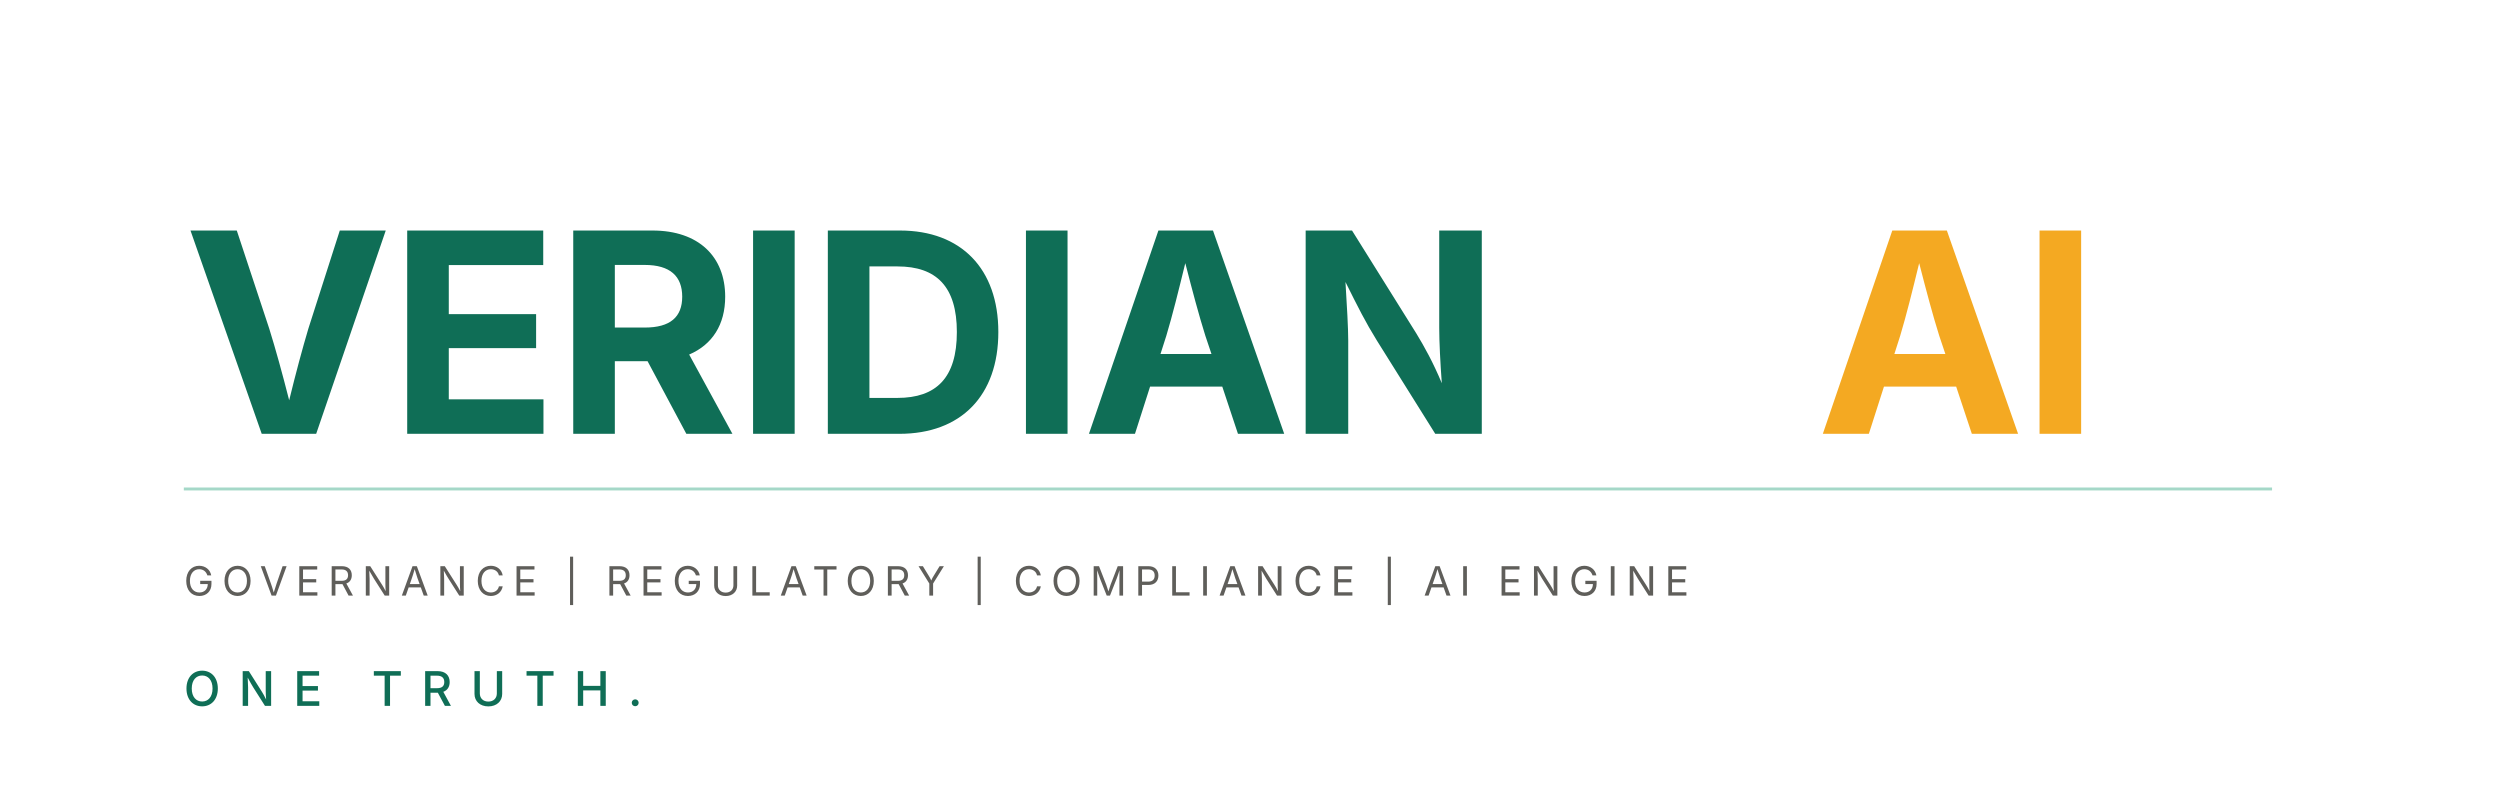
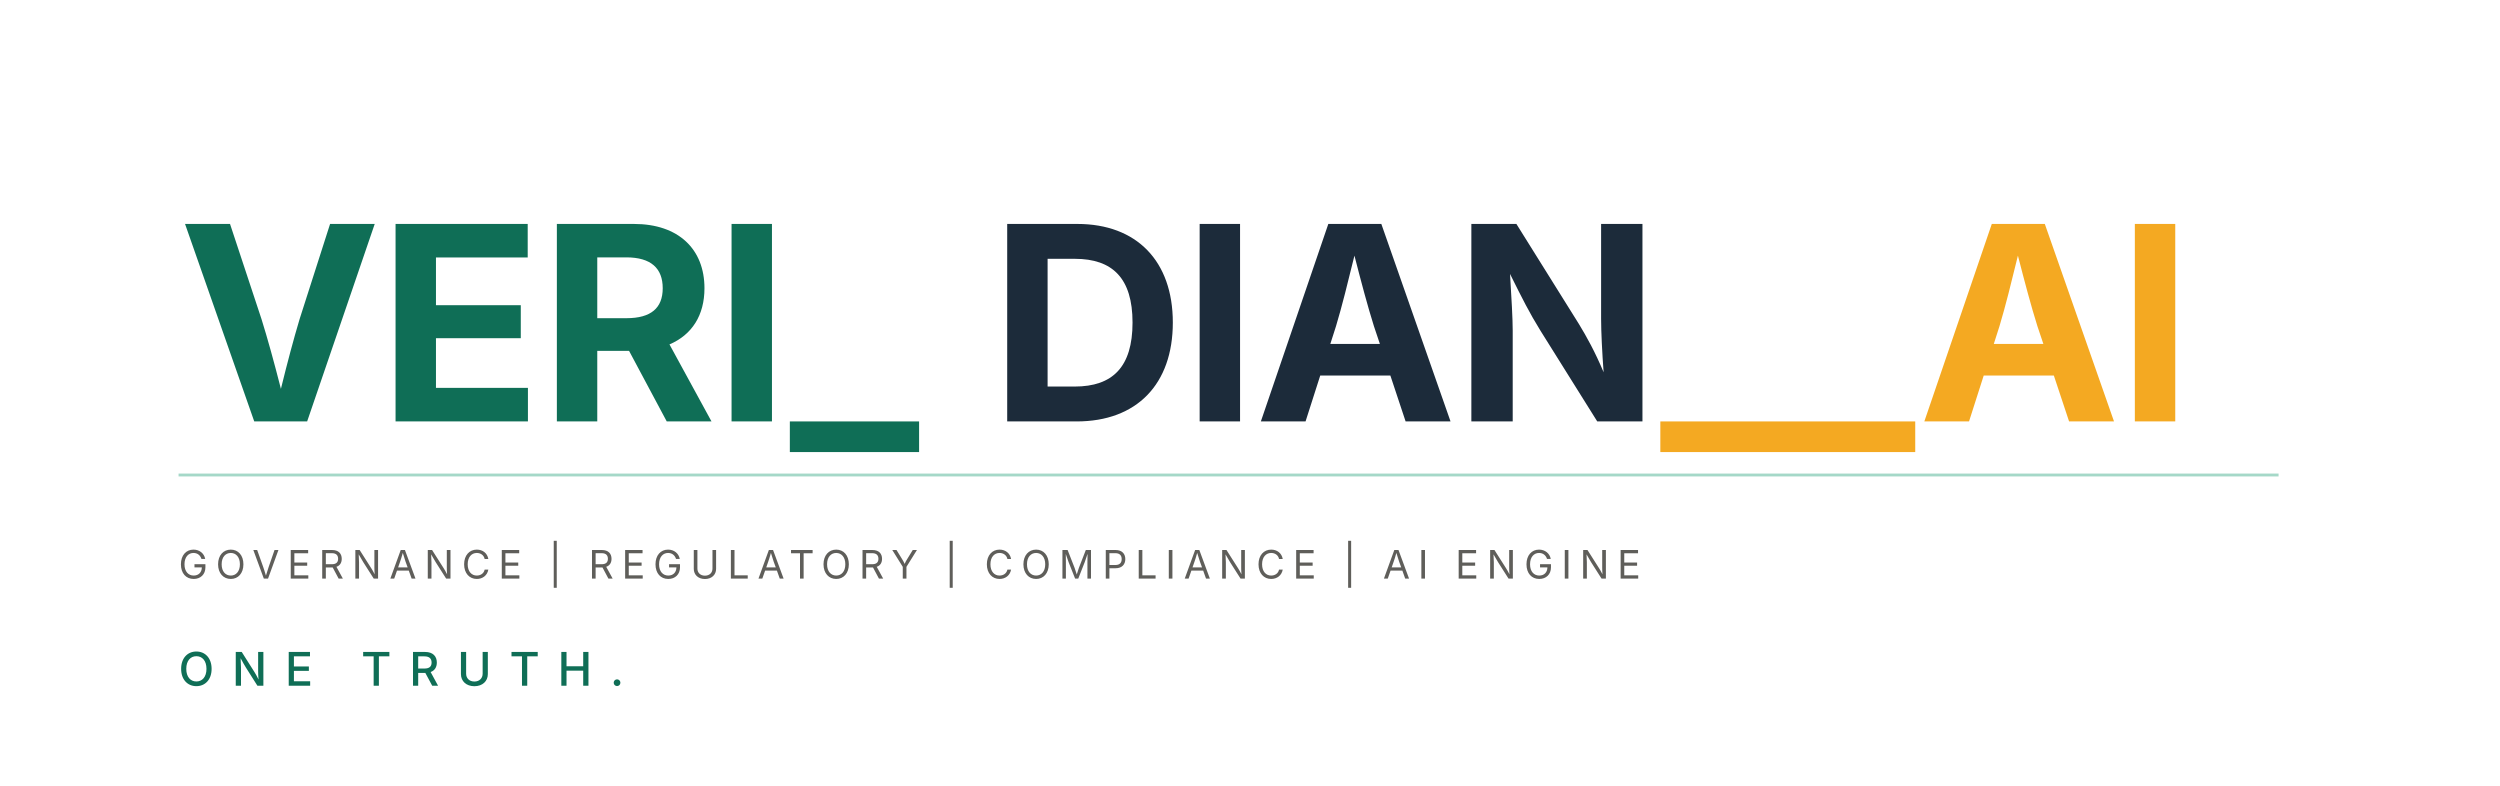
- <svg xmlns="http://www.w3.org/2000/svg" width="100%" viewBox="0 0 680 220" role="img">
+ <svg xmlns="http://www.w3.org/2000/svg" width="100%" viewBox="0 0 700 220" role="img">
  <style>
    .subtitle { display: block; }
    @media (max-width: 300px) { .wordmark-dian { display: none; } .subtitle { display: none; } }
  </style>
-   <text x="50" y="118" font-family="'Inter', 'Helvetica Neue', Arial, sans-serif" font-size="76" font-weight="700" letter-spacing="-1" fill="#0F6E56">VERIDIAN</text>
-   <text x="494" y="118" font-family="'Inter', 'Helvetica Neue', Arial, sans-serif" font-size="76" font-weight="700" letter-spacing="-1" fill="#F4A922">AI</text>
-   <line x1="50" y1="133" x2="618" y2="133" stroke="#1D9E75" stroke-width="0.8" opacity="0.4" />
+   <text x="50" y="118" font-family="'Inter', 'Helvetica Neue', Arial, sans-serif" font-size="76" font-weight="700" letter-spacing="-1" fill="#0F6E56">VERI<tspan fill="#0F6E56">_</tspan>
+   </text>
+   <text x="277" y="118" font-family="'Inter', 'Helvetica Neue', Arial, sans-serif" font-size="76" font-weight="700" letter-spacing="-1" fill="#1C2B3A">DIAN<tspan fill="#F4A922">__</tspan>
+   </text>
+   <text x="537" y="118" font-family="'Inter', 'Helvetica Neue', Arial, sans-serif" font-size="76" font-weight="700" letter-spacing="-1" fill="#F4A922">AI</text>
+   <line x1="50" y1="133" x2="638" y2="133" stroke="#1D9E75" stroke-width="0.8" opacity="0.4" />
  <text x="50" y="162" font-family="'Inter', 'Helvetica Neue', Arial, sans-serif" font-size="11" font-weight="400" letter-spacing="2.2" fill="#5F5E5A">GOVERNANCE  |  REGULATORY  |  COMPLIANCE  |  AI ENGINE</text>
  <text x="50" y="192" font-family="'Inter', 'Helvetica Neue', Arial, sans-serif" font-size="13" font-weight="500" letter-spacing="5" fill="#0F6E56">ONE TRUTH.</text>
</svg>
